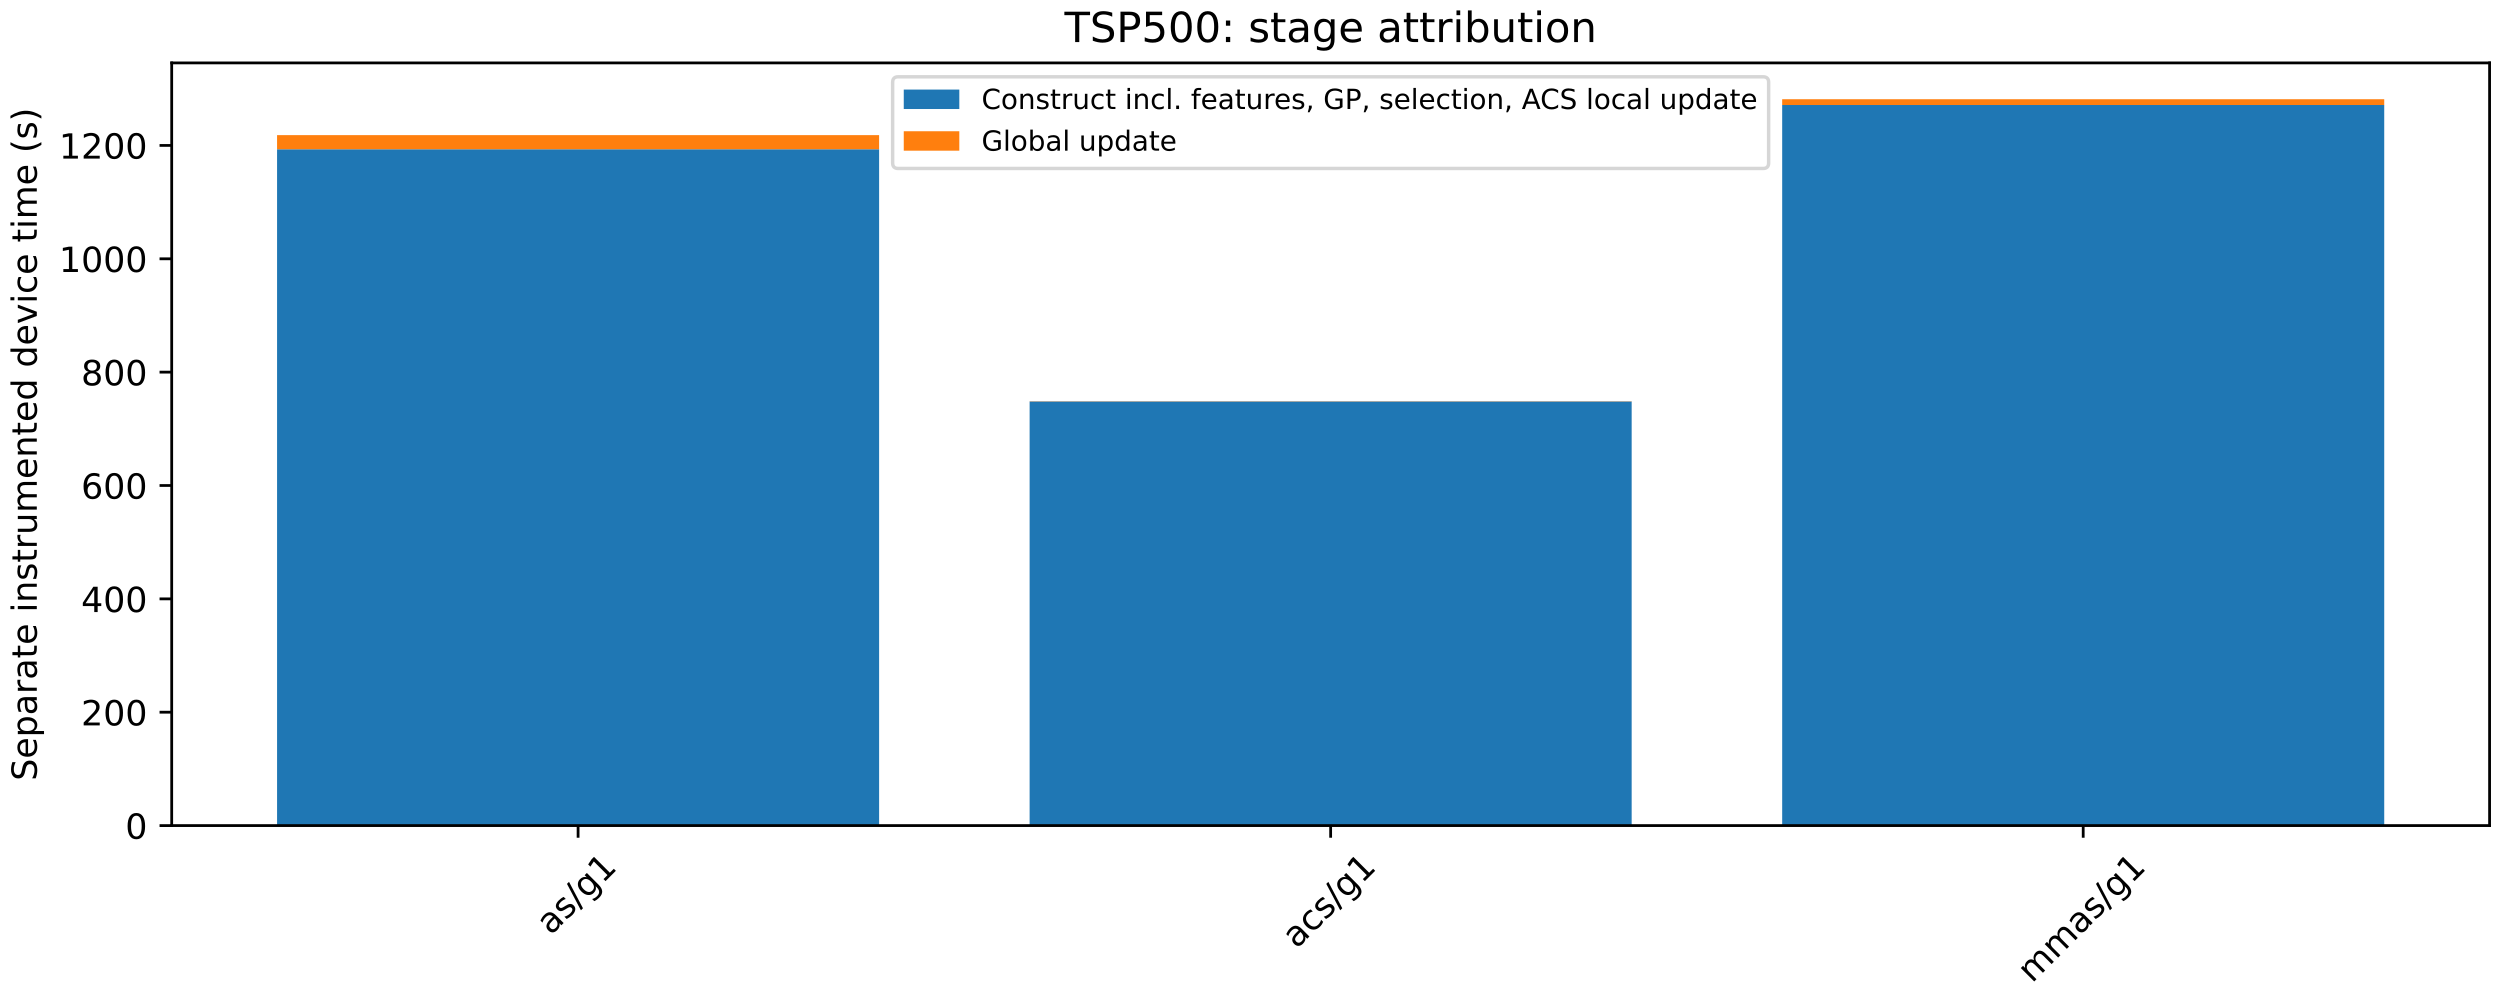
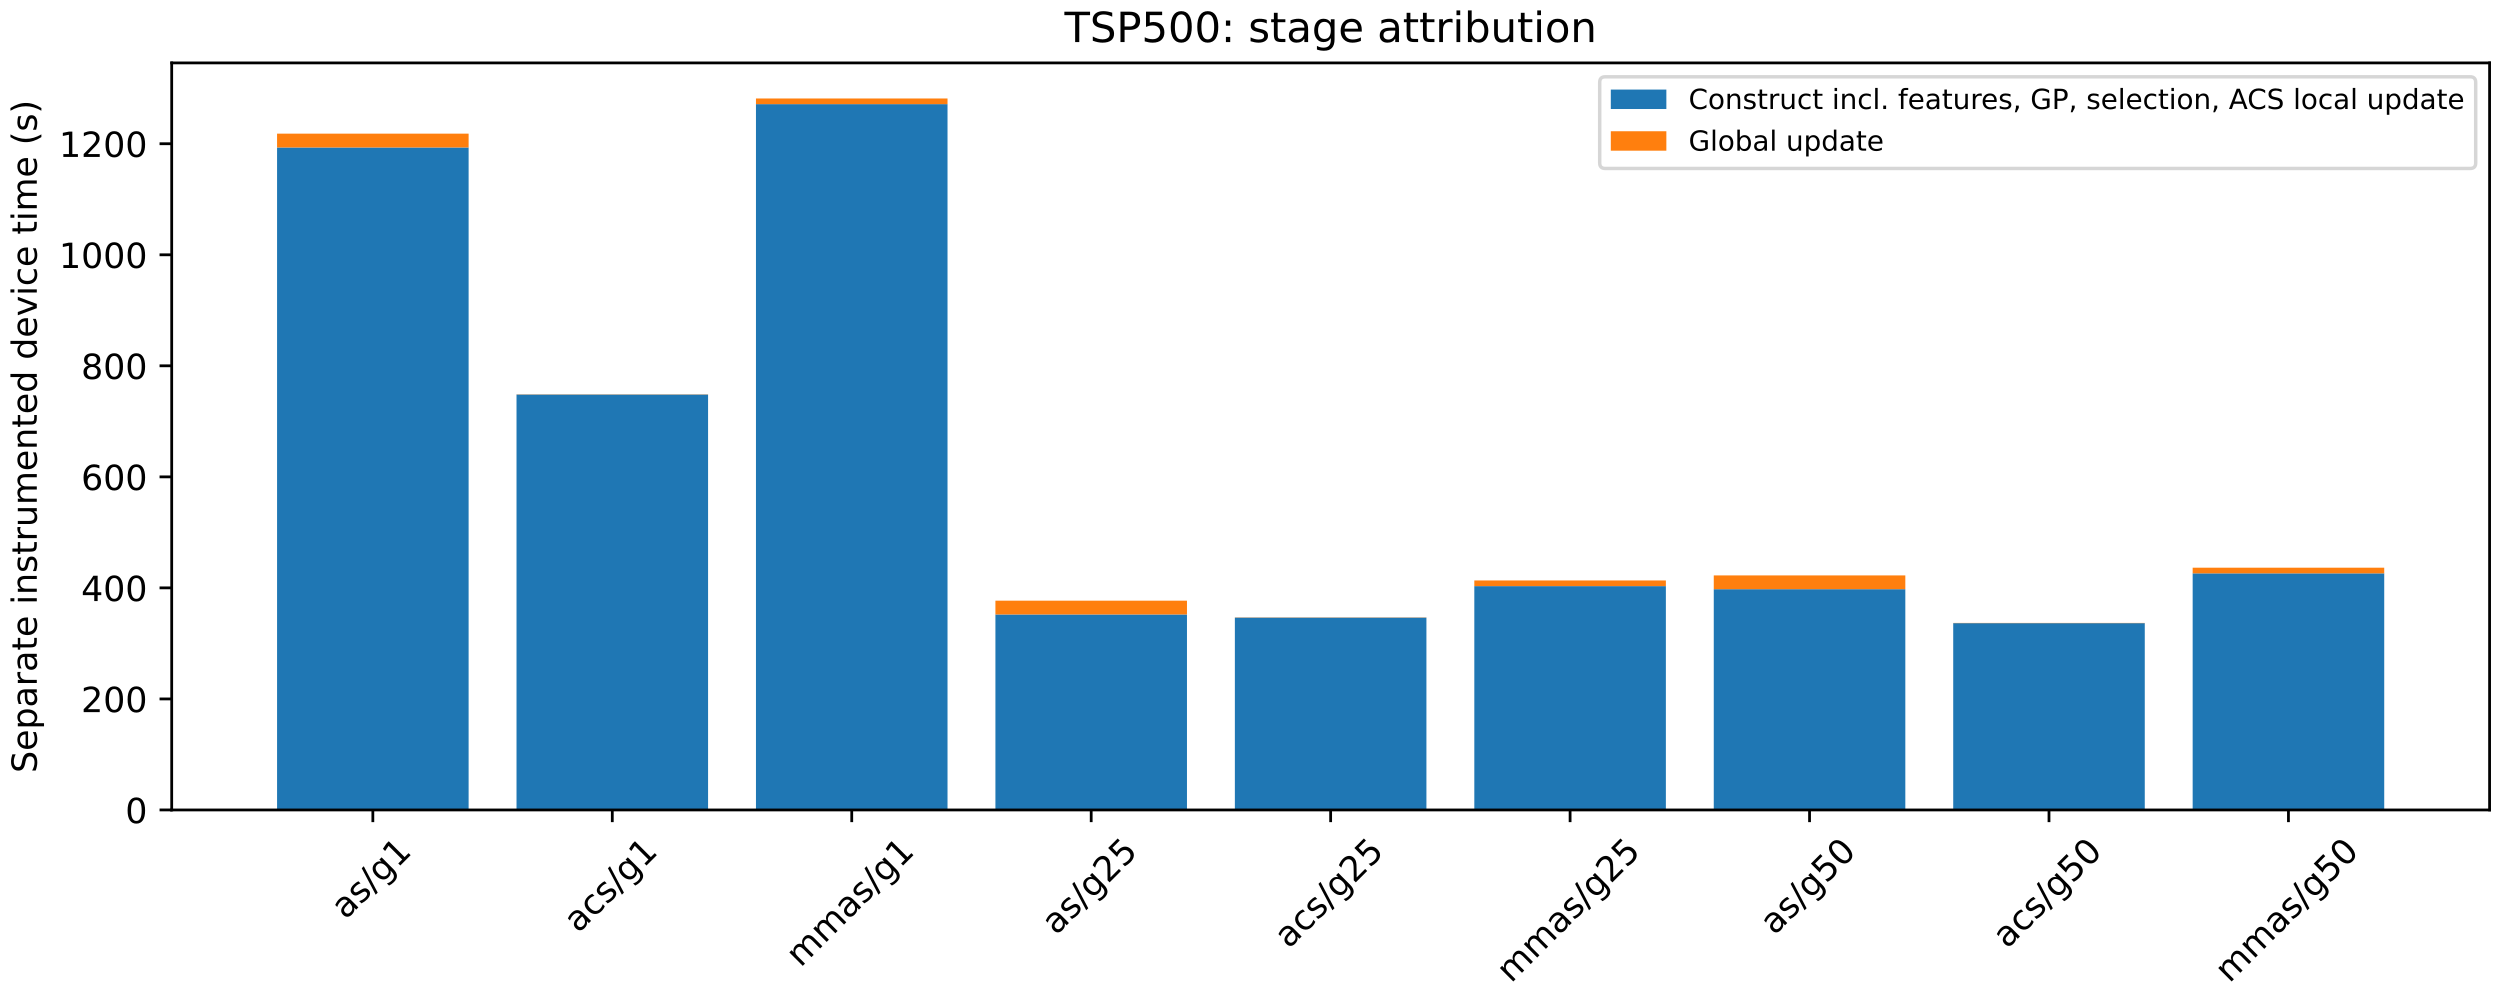
<svg xmlns="http://www.w3.org/2000/svg" xmlns:xlink="http://www.w3.org/1999/xlink" width="720pt" height="288pt" viewBox="0 0 720 288" version="1.1">
  <defs>
    <style type="text/css">*{stroke-linejoin: round; stroke-linecap: butt}</style>
  </defs>
  <g id="figure_1">
    <g id="patch_1">
      <path d="M 0 288 L 720 288 L 720 0 L 0 0 z " style="fill: #ffffff" />
    </g>
    <g id="axes_1">
      <g id="patch_2">
-         <path d="M 49.451 237.766 L 717 237.766 L 717 18.118 L 49.451 18.118 z " style="fill: #ffffff" />
+         <path d="M 49.451 233.268 L 717 233.268 L 717 18.118 L 49.451 18.118 z " style="fill: #ffffff" />
      </g>
      <g id="patch_3">
-         <path d="M 79.794 237.766 L 253.183 237.766 L 253.183 42.98 L 79.794 42.98 z " clip-path="url(#p0d34e28b88)" style="fill: #1f77b4" />
+         <path d="M 79.794 233.268 L 134.963 233.268 L 134.963 42.47 L 79.794 42.47 z " clip-path="url(#p567c8124e2)" style="fill: #1f77b4" />
      </g>
      <g id="patch_4">
-         <path d="M 296.531 237.766 L 469.92 237.766 L 469.92 115.627 L 296.531 115.627 z " clip-path="url(#p0d34e28b88)" style="fill: #1f77b4" />
+         <path d="M 148.756 233.268 L 203.925 233.268 L 203.925 113.63 L 148.756 113.63 z " clip-path="url(#p567c8124e2)" style="fill: #1f77b4" />
      </g>
      <g id="patch_5">
-         <path d="M 513.267 237.766 L 686.657 237.766 L 686.657 30.244 L 513.267 30.244 z " clip-path="url(#p0d34e28b88)" style="fill: #1f77b4" />
+         <path d="M 217.717 233.268 L 272.887 233.268 L 272.887 29.995 L 217.717 29.995 z " clip-path="url(#p567c8124e2)" style="fill: #1f77b4" />
      </g>
      <g id="patch_6">
-         <path d="M 79.794 42.98 L 253.183 42.98 L 253.183 38.917 L 79.794 38.917 z " clip-path="url(#p0d34e28b88)" style="fill: #ff7f0e" />
+         <path d="M 286.679 233.268 L 341.848 233.268 L 341.848 176.964 L 286.679 176.964 z " clip-path="url(#p567c8124e2)" style="fill: #1f77b4" />
      </g>
      <g id="patch_7">
-         <path d="M 296.531 115.627 L 469.92 115.627 L 469.92 115.56 L 296.531 115.56 z " clip-path="url(#p0d34e28b88)" style="fill: #ff7f0e" />
+         <path d="M 355.641 233.268 L 410.81 233.268 L 410.81 177.869 L 355.641 177.869 z " clip-path="url(#p567c8124e2)" style="fill: #1f77b4" />
      </g>
      <g id="patch_8">
-         <path d="M 513.267 30.244 L 686.657 30.244 L 686.657 28.578 L 513.267 28.578 z " clip-path="url(#p0d34e28b88)" style="fill: #ff7f0e" />
+         <path d="M 424.602 233.268 L 479.772 233.268 L 479.772 168.803 L 424.602 168.803 z " clip-path="url(#p567c8124e2)" style="fill: #1f77b4" />
+       </g>
+       <g id="patch_9">
+         <path d="M 493.564 233.268 L 548.733 233.268 L 548.733 169.685 L 493.564 169.685 z " clip-path="url(#p567c8124e2)" style="fill: #1f77b4" />
+       </g>
+       <g id="patch_10">
+         <path d="M 562.526 233.268 L 617.695 233.268 L 617.695 179.469 L 562.526 179.469 z " clip-path="url(#p567c8124e2)" style="fill: #1f77b4" />
+       </g>
+       <g id="patch_11">
+         <path d="M 631.487 233.268 L 686.657 233.268 L 686.657 165.128 L 631.487 165.128 z " clip-path="url(#p567c8124e2)" style="fill: #1f77b4" />
+       </g>
+       <g id="patch_12">
+         <path d="M 79.794 42.47 L 134.963 42.47 L 134.963 38.491 L 79.794 38.491 z " clip-path="url(#p567c8124e2)" style="fill: #ff7f0e" />
+       </g>
+       <g id="patch_13">
+         <path d="M 148.756 113.63 L 203.925 113.63 L 203.925 113.564 L 148.756 113.564 z " clip-path="url(#p567c8124e2)" style="fill: #ff7f0e" />
+       </g>
+       <g id="patch_14">
+         <path d="M 217.717 29.995 L 272.887 29.995 L 272.887 28.364 L 217.717 28.364 z " clip-path="url(#p567c8124e2)" style="fill: #ff7f0e" />
+       </g>
+       <g id="patch_15">
+         <path d="M 286.679 176.964 L 341.848 176.964 L 341.848 172.995 L 286.679 172.995 z " clip-path="url(#p567c8124e2)" style="fill: #ff7f0e" />
+       </g>
+       <g id="patch_16">
+         <path d="M 355.641 177.869 L 410.81 177.869 L 410.81 177.803 L 355.641 177.803 z " clip-path="url(#p567c8124e2)" style="fill: #ff7f0e" />
+       </g>
+       <g id="patch_17">
+         <path d="M 424.602 168.803 L 479.772 168.803 L 479.772 167.171 L 424.602 167.171 z " clip-path="url(#p567c8124e2)" style="fill: #ff7f0e" />
+       </g>
+       <g id="patch_18">
+         <path d="M 493.564 169.685 L 548.733 169.685 L 548.733 165.719 L 493.564 165.719 z " clip-path="url(#p567c8124e2)" style="fill: #ff7f0e" />
+       </g>
+       <g id="patch_19">
+         <path d="M 562.526 179.469 L 617.695 179.469 L 617.695 179.402 L 562.526 179.402 z " clip-path="url(#p567c8124e2)" style="fill: #ff7f0e" />
+       </g>
+       <g id="patch_20">
+         <path d="M 631.487 165.128 L 686.657 165.128 L 686.657 163.496 L 631.487 163.496 z " clip-path="url(#p567c8124e2)" style="fill: #ff7f0e" />
      </g>
      <g id="matplotlib.axis_1">
        <g id="xtick_1">
          <g id="line2d_1">
            <defs>
-               <path id="m30089a014c" d="M 0 0 L 0 3.5 " style="stroke: #000000; stroke-width: 0.8" />
+               <path id="m9bab1a73dc" d="M 0 0 L 0 3.5 " style="stroke: #000000; stroke-width: 0.8" />
            </defs>
            <g>
-               <use xlink:href="#m30089a014c" x="166.489" y="237.766" style="stroke: #000000; stroke-width: 0.8" />
+               <use xlink:href="#m9bab1a73dc" x="107.379" y="233.268" style="stroke: #000000; stroke-width: 0.8" />
            </g>
          </g>
          <g id="text_1">
-             <g transform="translate(158.6322 269.5257) rotate(-45) scale(0.1 -0.1)">
+             <g transform="translate(99.52218 265.0268) rotate(-45) scale(0.1 -0.1)">
              <defs>
                <path id="DejaVuSans-44" d="M 2194 1759 Q 1497 1759 1228 1600 Q 959 1441 959 1056 Q 959 750 1161 570 Q 1363 391 1709 391 Q 2188 391 2477 730 Q 2766 1069 2766 1631 L 2766 1759 L 2194 1759 z M 3341 1997 L 3341 0 L 2766 0 L 2766 531 Q 2569 213 2275 61 Q 1981 -91 1556 -91 Q 1019 -91 701 211 Q 384 513 384 1019 Q 384 1609 779 1909 Q 1175 2209 1959 2209 L 2766 2209 L 2766 2266 Q 2766 2663 2505 2880 Q 2244 3097 1772 3097 Q 1472 3097 1187 3025 Q 903 2953 641 2809 L 641 3341 Q 956 3463 1253 3523 Q 1550 3584 1831 3584 Q 2591 3584 2966 3190 Q 3341 2797 3341 1997 z " transform="scale(0.015625)" />
                <path id="DejaVuSans-56" d="M 2834 3397 L 2834 2853 Q 2591 2978 2328 3040 Q 2066 3103 1784 3103 Q 1356 3103 1142 2972 Q 928 2841 928 2578 Q 928 2378 1081 2264 Q 1234 2150 1697 2047 L 1894 2003 Q 2506 1872 2764 1633 Q 3022 1394 3022 966 Q 3022 478 2636 193 Q 2250 -91 1575 -91 Q 1294 -91 989 -36 Q 684 19 347 128 L 347 722 Q 666 556 975 473 Q 1284 391 1588 391 Q 1994 391 2212 530 Q 2431 669 2431 922 Q 2431 1156 2273 1281 Q 2116 1406 1581 1522 L 1381 1569 Q 847 1681 609 1914 Q 372 2147 372 2553 Q 372 3047 722 3315 Q 1072 3584 1716 3584 Q 2034 3584 2315 3537 Q 2597 3491 2834 3397 z " transform="scale(0.015625)" />
                <path id="DejaVuSans-12" d="M 1625 4666 L 2156 4666 L 531 -594 L 0 -594 L 1625 4666 z " transform="scale(0.015625)" />
                <path id="DejaVuSans-4a" d="M 2906 1791 Q 2906 2416 2648 2759 Q 2391 3103 1925 3103 Q 1463 3103 1205 2759 Q 947 2416 947 1791 Q 947 1169 1205 825 Q 1463 481 1925 481 Q 2391 481 2648 825 Q 2906 1169 2906 1791 z M 3481 434 Q 3481 -459 3084 -895 Q 2688 -1331 1869 -1331 Q 1566 -1331 1297 -1286 Q 1028 -1241 775 -1147 L 775 -588 Q 1028 -725 1275 -790 Q 1522 -856 1778 -856 Q 2344 -856 2625 -561 Q 2906 -266 2906 331 L 2906 616 Q 2728 306 2450 153 Q 2172 0 1784 0 Q 1141 0 747 490 Q 353 981 353 1791 Q 353 2603 747 3093 Q 1141 3584 1784 3584 Q 2172 3584 2450 3431 Q 2728 3278 2906 2969 L 2906 3500 L 3481 3500 L 3481 434 z " transform="scale(0.015625)" />
                <path id="DejaVuSans-14" d="M 794 531 L 1825 531 L 1825 4091 L 703 3866 L 703 4441 L 1819 4666 L 2450 4666 L 2450 531 L 3481 531 L 3481 0 L 794 0 L 794 531 z " transform="scale(0.015625)" />
              </defs>
              <use xlink:href="#DejaVuSans-44" />
              <use xlink:href="#DejaVuSans-56" transform="translate(61.28125 0)" />
              <use xlink:href="#DejaVuSans-12" transform="translate(113.375 0)" />
              <use xlink:href="#DejaVuSans-4a" transform="translate(147.0625 0)" />
              <use xlink:href="#DejaVuSans-14" transform="translate(210.5469 0)" />
            </g>
          </g>
        </g>
        <g id="xtick_2">
          <g id="line2d_2">
            <g>
-               <use xlink:href="#m30089a014c" x="383.225" y="237.766" style="stroke: #000000; stroke-width: 0.8" />
+               <use xlink:href="#m9bab1a73dc" x="176.34" y="233.268" style="stroke: #000000; stroke-width: 0.8" />
            </g>
          </g>
          <g id="text_2">
-             <g transform="translate(373.4248 273.4137) rotate(-45) scale(0.1 -0.1)">
+             <g transform="translate(166.5398 268.9147) rotate(-45) scale(0.1 -0.1)">
              <defs>
                <path id="DejaVuSans-46" d="M 3122 3366 L 3122 2828 Q 2878 2963 2633 3030 Q 2388 3097 2138 3097 Q 1578 3097 1268 2742 Q 959 2388 959 1747 Q 959 1106 1268 751 Q 1578 397 2138 397 Q 2388 397 2633 464 Q 2878 531 3122 666 L 3122 134 Q 2881 22 2623 -34 Q 2366 -91 2075 -91 Q 1284 -91 818 406 Q 353 903 353 1747 Q 353 2603 823 3093 Q 1294 3584 2113 3584 Q 2378 3584 2631 3529 Q 2884 3475 3122 3366 z " transform="scale(0.015625)" />
              </defs>
              <use xlink:href="#DejaVuSans-44" />
              <use xlink:href="#DejaVuSans-46" transform="translate(61.28125 0)" />
              <use xlink:href="#DejaVuSans-56" transform="translate(116.2656 0)" />
              <use xlink:href="#DejaVuSans-12" transform="translate(168.3594 0)" />
              <use xlink:href="#DejaVuSans-4a" transform="translate(202.0469 0)" />
              <use xlink:href="#DejaVuSans-14" transform="translate(265.5312 0)" />
            </g>
          </g>
        </g>
        <g id="xtick_3">
          <g id="line2d_3">
            <g>
-               <use xlink:href="#m30089a014c" x="599.962" y="237.766" style="stroke: #000000; stroke-width: 0.8" />
+               <use xlink:href="#m9bab1a73dc" x="245.302" y="233.268" style="stroke: #000000; stroke-width: 0.8" />
            </g>
          </g>
          <g id="text_3">
-             <g transform="translate(585.2177 283.301) rotate(-45) scale(0.1 -0.1)">
+             <g transform="translate(230.5578 278.8021) rotate(-45) scale(0.1 -0.1)">
              <defs>
                <path id="DejaVuSans-50" d="M 3328 2828 Q 3544 3216 3844 3400 Q 4144 3584 4550 3584 Q 5097 3584 5394 3201 Q 5691 2819 5691 2113 L 5691 0 L 5113 0 L 5113 2094 Q 5113 2597 4934 2840 Q 4756 3084 4391 3084 Q 3944 3084 3684 2787 Q 3425 2491 3425 1978 L 3425 0 L 2847 0 L 2847 2094 Q 2847 2600 2669 2842 Q 2491 3084 2119 3084 Q 1678 3084 1418 2786 Q 1159 2488 1159 1978 L 1159 0 L 581 0 L 581 3500 L 1159 3500 L 1159 2956 Q 1356 3278 1631 3431 Q 1906 3584 2284 3584 Q 2666 3584 2933 3390 Q 3200 3197 3328 2828 z " transform="scale(0.015625)" />
              </defs>
              <use xlink:href="#DejaVuSans-50" />
              <use xlink:href="#DejaVuSans-50" transform="translate(97.40625 0)" />
              <use xlink:href="#DejaVuSans-44" transform="translate(194.8125 0)" />
              <use xlink:href="#DejaVuSans-56" transform="translate(256.0938 0)" />
              <use xlink:href="#DejaVuSans-12" transform="translate(308.1875 0)" />
              <use xlink:href="#DejaVuSans-4a" transform="translate(341.875 0)" />
              <use xlink:href="#DejaVuSans-14" transform="translate(405.3594 0)" />
            </g>
          </g>
        </g>
+         <g id="xtick_4">
+           <g id="line2d_4">
+             <g>
+               <use xlink:href="#m9bab1a73dc" x="314.264" y="233.268" style="stroke: #000000; stroke-width: 0.8" />
+             </g>
+           </g>
+           <g id="text_4">
+             <g transform="translate(304.1576 269.5257) rotate(-45) scale(0.1 -0.1)">
+               <defs>
+                 <path id="DejaVuSans-15" d="M 1228 531 L 3431 531 L 3431 0 L 469 0 L 469 531 Q 828 903 1448 1529 Q 2069 2156 2228 2338 Q 2531 2678 2651 2914 Q 2772 3150 2772 3378 Q 2772 3750 2511 3984 Q 2250 4219 1831 4219 Q 1534 4219 1204 4116 Q 875 4013 500 3803 L 500 4441 Q 881 4594 1212 4672 Q 1544 4750 1819 4750 Q 2544 4750 2975 4387 Q 3406 4025 3406 3419 Q 3406 3131 3298 2873 Q 3191 2616 2906 2266 Q 2828 2175 2409 1742 Q 1991 1309 1228 531 z " transform="scale(0.015625)" />
+                 <path id="DejaVuSans-18" d="M 691 4666 L 3169 4666 L 3169 4134 L 1269 4134 L 1269 2991 Q 1406 3038 1543 3061 Q 1681 3084 1819 3084 Q 2600 3084 3056 2656 Q 3513 2228 3513 1497 Q 3513 744 3044 326 Q 2575 -91 1722 -91 Q 1428 -91 1123 -41 Q 819 9 494 109 L 494 744 Q 775 591 1075 516 Q 1375 441 1709 441 Q 2250 441 2565 725 Q 2881 1009 2881 1497 Q 2881 1984 2565 2268 Q 2250 2553 1709 2553 Q 1456 2553 1204 2497 Q 953 2441 691 2322 L 691 4666 z " transform="scale(0.015625)" />
+               </defs>
+               <use xlink:href="#DejaVuSans-44" />
+               <use xlink:href="#DejaVuSans-56" transform="translate(61.28125 0)" />
+               <use xlink:href="#DejaVuSans-12" transform="translate(113.375 0)" />
+               <use xlink:href="#DejaVuSans-4a" transform="translate(147.0625 0)" />
+               <use xlink:href="#DejaVuSans-15" transform="translate(210.5469 0)" />
+               <use xlink:href="#DejaVuSans-18" transform="translate(274.1719 0)" />
+             </g>
+           </g>
+         </g>
+         <g id="xtick_5">
+           <g id="line2d_5">
+             <g>
+               <use xlink:href="#m9bab1a73dc" x="383.225" y="233.268" style="stroke: #000000; stroke-width: 0.8" />
+             </g>
+           </g>
+           <g id="text_5">
+             <g transform="translate(371.1753 273.4137) rotate(-45) scale(0.1 -0.1)">
+               <use xlink:href="#DejaVuSans-44" />
+               <use xlink:href="#DejaVuSans-46" transform="translate(61.28125 0)" />
+               <use xlink:href="#DejaVuSans-56" transform="translate(116.2656 0)" />
+               <use xlink:href="#DejaVuSans-12" transform="translate(168.3594 0)" />
+               <use xlink:href="#DejaVuSans-4a" transform="translate(202.0469 0)" />
+               <use xlink:href="#DejaVuSans-15" transform="translate(265.5312 0)" />
+               <use xlink:href="#DejaVuSans-18" transform="translate(329.1562 0)" />
+             </g>
+           </g>
+         </g>
+         <g id="xtick_6">
+           <g id="line2d_6">
+             <g>
+               <use xlink:href="#m9bab1a73dc" x="452.187" y="233.268" style="stroke: #000000; stroke-width: 0.8" />
+             </g>
+           </g>
+           <g id="text_6">
+             <g transform="translate(435.1933 283.301) rotate(-45) scale(0.1 -0.1)">
+               <use xlink:href="#DejaVuSans-50" />
+               <use xlink:href="#DejaVuSans-50" transform="translate(97.40625 0)" />
+               <use xlink:href="#DejaVuSans-44" transform="translate(194.8125 0)" />
+               <use xlink:href="#DejaVuSans-56" transform="translate(256.0938 0)" />
+               <use xlink:href="#DejaVuSans-12" transform="translate(308.1875 0)" />
+               <use xlink:href="#DejaVuSans-4a" transform="translate(341.875 0)" />
+               <use xlink:href="#DejaVuSans-15" transform="translate(405.3594 0)" />
+               <use xlink:href="#DejaVuSans-18" transform="translate(468.9844 0)" />
+             </g>
+           </g>
+         </g>
+         <g id="xtick_7">
+           <g id="line2d_7">
+             <g>
+               <use xlink:href="#m9bab1a73dc" x="521.149" y="233.268" style="stroke: #000000; stroke-width: 0.8" />
+             </g>
+           </g>
+           <g id="text_7">
+             <g transform="translate(511.0426 269.5257) rotate(-45) scale(0.1 -0.1)">
+               <defs>
+                 <path id="DejaVuSans-13" d="M 2034 4250 Q 1547 4250 1301 3770 Q 1056 3291 1056 2328 Q 1056 1369 1301 889 Q 1547 409 2034 409 Q 2525 409 2770 889 Q 3016 1369 3016 2328 Q 3016 3291 2770 3770 Q 2525 4250 2034 4250 z M 2034 4750 Q 2819 4750 3233 4129 Q 3647 3509 3647 2328 Q 3647 1150 3233 529 Q 2819 -91 2034 -91 Q 1250 -91 836 529 Q 422 1150 422 2328 Q 422 3509 836 4129 Q 1250 4750 2034 4750 z " transform="scale(0.015625)" />
+               </defs>
+               <use xlink:href="#DejaVuSans-44" />
+               <use xlink:href="#DejaVuSans-56" transform="translate(61.28125 0)" />
+               <use xlink:href="#DejaVuSans-12" transform="translate(113.375 0)" />
+               <use xlink:href="#DejaVuSans-4a" transform="translate(147.0625 0)" />
+               <use xlink:href="#DejaVuSans-18" transform="translate(210.5469 0)" />
+               <use xlink:href="#DejaVuSans-13" transform="translate(274.1719 0)" />
+             </g>
+           </g>
+         </g>
+         <g id="xtick_8">
+           <g id="line2d_8">
+             <g>
+               <use xlink:href="#m9bab1a73dc" x="590.11" y="233.268" style="stroke: #000000; stroke-width: 0.8" />
+             </g>
+           </g>
+           <g id="text_8">
+             <g transform="translate(578.0602 273.4137) rotate(-45) scale(0.1 -0.1)">
+               <use xlink:href="#DejaVuSans-44" />
+               <use xlink:href="#DejaVuSans-46" transform="translate(61.28125 0)" />
+               <use xlink:href="#DejaVuSans-56" transform="translate(116.2656 0)" />
+               <use xlink:href="#DejaVuSans-12" transform="translate(168.3594 0)" />
+               <use xlink:href="#DejaVuSans-4a" transform="translate(202.0469 0)" />
+               <use xlink:href="#DejaVuSans-18" transform="translate(265.5312 0)" />
+               <use xlink:href="#DejaVuSans-13" transform="translate(329.1562 0)" />
+             </g>
+           </g>
+         </g>
+         <g id="xtick_9">
+           <g id="line2d_9">
+             <g>
+               <use xlink:href="#m9bab1a73dc" x="659.072" y="233.268" style="stroke: #000000; stroke-width: 0.8" />
+             </g>
+           </g>
+           <g id="text_9">
+             <g transform="translate(642.0782 283.301) rotate(-45) scale(0.1 -0.1)">
+               <use xlink:href="#DejaVuSans-50" />
+               <use xlink:href="#DejaVuSans-50" transform="translate(97.40625 0)" />
+               <use xlink:href="#DejaVuSans-44" transform="translate(194.8125 0)" />
+               <use xlink:href="#DejaVuSans-56" transform="translate(256.0938 0)" />
+               <use xlink:href="#DejaVuSans-12" transform="translate(308.1875 0)" />
+               <use xlink:href="#DejaVuSans-4a" transform="translate(341.875 0)" />
+               <use xlink:href="#DejaVuSans-18" transform="translate(405.3594 0)" />
+               <use xlink:href="#DejaVuSans-13" transform="translate(468.9844 0)" />
+             </g>
+           </g>
+         </g>
      </g>
      <g id="matplotlib.axis_2">
        <g id="ytick_1">
-           <g id="line2d_4">
+           <g id="line2d_10">
            <defs>
-               <path id="m025e51defd" d="M 0 0 L -3.5 0 " style="stroke: #000000; stroke-width: 0.8" />
+               <path id="me3564f2694" d="M 0 0 L -3.5 0 " style="stroke: #000000; stroke-width: 0.8" />
            </defs>
            <g>
-               <use xlink:href="#m025e51defd" x="49.451" y="237.766" style="stroke: #000000; stroke-width: 0.8" />
-             </g>
-           </g>
-           <g id="text_4">
-             <g transform="translate(36.08852 241.5653) scale(0.1 -0.1)">
-               <defs>
-                 <path id="DejaVuSans-13" d="M 2034 4250 Q 1547 4250 1301 3770 Q 1056 3291 1056 2328 Q 1056 1369 1301 889 Q 1547 409 2034 409 Q 2525 409 2770 889 Q 3016 1369 3016 2328 Q 3016 3291 2770 3770 Q 2525 4250 2034 4250 z M 2034 4750 Q 2819 4750 3233 4129 Q 3647 3509 3647 2328 Q 3647 1150 3233 529 Q 2819 -91 2034 -91 Q 1250 -91 836 529 Q 422 1150 422 2328 Q 422 3509 836 4129 Q 1250 4750 2034 4750 z " transform="scale(0.015625)" />
-               </defs>
+               <use xlink:href="#me3564f2694" x="49.451" y="233.268" style="stroke: #000000; stroke-width: 0.8" />
+             </g>
+           </g>
+           <g id="text_10">
+             <g transform="translate(36.08852 237.0663) scale(0.1 -0.1)">
              <use xlink:href="#DejaVuSans-13" />
            </g>
          </g>
        </g>
        <g id="ytick_2">
-           <g id="line2d_5">
-             <g>
-               <use xlink:href="#m025e51defd" x="49.451" y="205.119" style="stroke: #000000; stroke-width: 0.8" />
-             </g>
-           </g>
-           <g id="text_5">
-             <g transform="translate(23.36352 208.9183) scale(0.1 -0.1)">
-               <defs>
-                 <path id="DejaVuSans-15" d="M 1228 531 L 3431 531 L 3431 0 L 469 0 L 469 531 Q 828 903 1448 1529 Q 2069 2156 2228 2338 Q 2531 2678 2651 2914 Q 2772 3150 2772 3378 Q 2772 3750 2511 3984 Q 2250 4219 1831 4219 Q 1534 4219 1204 4116 Q 875 4013 500 3803 L 500 4441 Q 881 4594 1212 4672 Q 1544 4750 1819 4750 Q 2544 4750 2975 4387 Q 3406 4025 3406 3419 Q 3406 3131 3298 2873 Q 3191 2616 2906 2266 Q 2828 2175 2409 1742 Q 1991 1309 1228 531 z " transform="scale(0.015625)" />
-               </defs>
+           <g id="line2d_11">
+             <g>
+               <use xlink:href="#me3564f2694" x="49.451" y="201.289" style="stroke: #000000; stroke-width: 0.8" />
+             </g>
+           </g>
+           <g id="text_11">
+             <g transform="translate(23.36352 205.088) scale(0.1 -0.1)">
              <use xlink:href="#DejaVuSans-15" />
              <use xlink:href="#DejaVuSans-13" transform="translate(63.625 0)" />
              <use xlink:href="#DejaVuSans-13" transform="translate(127.25 0)" />
            </g>
          </g>
        </g>
        <g id="ytick_3">
-           <g id="line2d_6">
-             <g>
-               <use xlink:href="#m025e51defd" x="49.451" y="172.472" style="stroke: #000000; stroke-width: 0.8" />
-             </g>
-           </g>
-           <g id="text_6">
-             <g transform="translate(23.36352 176.2712) scale(0.1 -0.1)">
+           <g id="line2d_12">
+             <g>
+               <use xlink:href="#me3564f2694" x="49.451" y="169.311" style="stroke: #000000; stroke-width: 0.8" />
+             </g>
+           </g>
+           <g id="text_12">
+             <g transform="translate(23.36352 173.1097) scale(0.1 -0.1)">
              <defs>
                <path id="DejaVuSans-17" d="M 2419 4116 L 825 1625 L 2419 1625 L 2419 4116 z M 2253 4666 L 3047 4666 L 3047 1625 L 3713 1625 L 3713 1100 L 3047 1100 L 3047 0 L 2419 0 L 2419 1100 L 313 1100 L 313 1709 L 2253 4666 z " transform="scale(0.015625)" />
              </defs>
              <use xlink:href="#DejaVuSans-17" />
              <use xlink:href="#DejaVuSans-13" transform="translate(63.625 0)" />
              <use xlink:href="#DejaVuSans-13" transform="translate(127.25 0)" />
            </g>
          </g>
        </g>
        <g id="ytick_4">
-           <g id="line2d_7">
-             <g>
-               <use xlink:href="#m025e51defd" x="49.451" y="139.825" style="stroke: #000000; stroke-width: 0.8" />
-             </g>
-           </g>
-           <g id="text_7">
-             <g transform="translate(23.36352 143.6242) scale(0.1 -0.1)">
+           <g id="line2d_13">
+             <g>
+               <use xlink:href="#me3564f2694" x="49.451" y="137.333" style="stroke: #000000; stroke-width: 0.8" />
+             </g>
+           </g>
+           <g id="text_13">
+             <g transform="translate(23.36352 141.1313) scale(0.1 -0.1)">
              <defs>
                <path id="DejaVuSans-19" d="M 2113 2584 Q 1688 2584 1439 2293 Q 1191 2003 1191 1497 Q 1191 994 1439 701 Q 1688 409 2113 409 Q 2538 409 2786 701 Q 3034 994 3034 1497 Q 3034 2003 2786 2293 Q 2538 2584 2113 2584 z M 3366 4563 L 3366 3988 Q 3128 4100 2886 4159 Q 2644 4219 2406 4219 Q 1781 4219 1451 3797 Q 1122 3375 1075 2522 Q 1259 2794 1537 2939 Q 1816 3084 2150 3084 Q 2853 3084 3261 2657 Q 3669 2231 3669 1497 Q 3669 778 3244 343 Q 2819 -91 2113 -91 Q 1303 -91 875 529 Q 447 1150 447 2328 Q 447 3434 972 4092 Q 1497 4750 2381 4750 Q 2619 4750 2861 4703 Q 3103 4656 3366 4563 z " transform="scale(0.015625)" />
              </defs>
              <use xlink:href="#DejaVuSans-19" />
              <use xlink:href="#DejaVuSans-13" transform="translate(63.625 0)" />
              <use xlink:href="#DejaVuSans-13" transform="translate(127.25 0)" />
            </g>
          </g>
        </g>
        <g id="ytick_5">
-           <g id="line2d_8">
-             <g>
-               <use xlink:href="#m025e51defd" x="49.451" y="107.178" style="stroke: #000000; stroke-width: 0.8" />
-             </g>
-           </g>
-           <g id="text_8">
-             <g transform="translate(23.36352 110.9772) scale(0.1 -0.1)">
+           <g id="line2d_14">
+             <g>
+               <use xlink:href="#me3564f2694" x="49.451" y="105.354" style="stroke: #000000; stroke-width: 0.8" />
+             </g>
+           </g>
+           <g id="text_14">
+             <g transform="translate(23.36352 109.153) scale(0.1 -0.1)">
              <defs>
                <path id="DejaVuSans-1b" d="M 2034 2216 Q 1584 2216 1326 1975 Q 1069 1734 1069 1313 Q 1069 891 1326 650 Q 1584 409 2034 409 Q 2484 409 2743 651 Q 3003 894 3003 1313 Q 3003 1734 2745 1975 Q 2488 2216 2034 2216 z M 1403 2484 Q 997 2584 770 2862 Q 544 3141 544 3541 Q 544 4100 942 4425 Q 1341 4750 2034 4750 Q 2731 4750 3128 4425 Q 3525 4100 3525 3541 Q 3525 3141 3298 2862 Q 3072 2584 2669 2484 Q 3125 2378 3379 2068 Q 3634 1759 3634 1313 Q 3634 634 3220 271 Q 2806 -91 2034 -91 Q 1263 -91 848 271 Q 434 634 434 1313 Q 434 1759 690 2068 Q 947 2378 1403 2484 z M 1172 3481 Q 1172 3119 1398 2916 Q 1625 2713 2034 2713 Q 2441 2713 2670 2916 Q 2900 3119 2900 3481 Q 2900 3844 2670 4047 Q 2441 4250 2034 4250 Q 1625 4250 1398 4047 Q 1172 3844 1172 3481 z " transform="scale(0.015625)" />
              </defs>
              <use xlink:href="#DejaVuSans-1b" />
              <use xlink:href="#DejaVuSans-13" transform="translate(63.625 0)" />
              <use xlink:href="#DejaVuSans-13" transform="translate(127.25 0)" />
            </g>
          </g>
        </g>
        <g id="ytick_6">
-           <g id="line2d_9">
-             <g>
-               <use xlink:href="#m025e51defd" x="49.451" y="74.531" style="stroke: #000000; stroke-width: 0.8" />
-             </g>
-           </g>
-           <g id="text_9">
-             <g transform="translate(17.00102 78.33014) scale(0.1 -0.1)">
+           <g id="line2d_15">
+             <g>
+               <use xlink:href="#me3564f2694" x="49.451" y="73.376" style="stroke: #000000; stroke-width: 0.8" />
+             </g>
+           </g>
+           <g id="text_15">
+             <g transform="translate(17.00102 77.17465) scale(0.1 -0.1)">
              <use xlink:href="#DejaVuSans-14" />
              <use xlink:href="#DejaVuSans-13" transform="translate(63.625 0)" />
              <use xlink:href="#DejaVuSans-13" transform="translate(127.25 0)" />
              <use xlink:href="#DejaVuSans-13" transform="translate(190.875 0)" />
            </g>
          </g>
        </g>
        <g id="ytick_7">
-           <g id="line2d_10">
-             <g>
-               <use xlink:href="#m025e51defd" x="49.451" y="41.884" style="stroke: #000000; stroke-width: 0.8" />
-             </g>
-           </g>
-           <g id="text_10">
-             <g transform="translate(17.00102 45.6831) scale(0.1 -0.1)">
+           <g id="line2d_16">
+             <g>
+               <use xlink:href="#me3564f2694" x="49.451" y="41.397" style="stroke: #000000; stroke-width: 0.8" />
+             </g>
+           </g>
+           <g id="text_16">
+             <g transform="translate(17.00102 45.19631) scale(0.1 -0.1)">
              <use xlink:href="#DejaVuSans-14" />
              <use xlink:href="#DejaVuSans-15" transform="translate(63.625 0)" />
              <use xlink:href="#DejaVuSans-13" transform="translate(127.25 0)" />
              <use xlink:href="#DejaVuSans-13" transform="translate(190.875 0)" />
            </g>
          </g>
        </g>
-         <g id="text_11">
-           <g transform="translate(10.59868 224.8448) rotate(-90) scale(0.1 -0.1)">
+         <g id="text_17">
+           <g transform="translate(10.59868 222.5953) rotate(-90) scale(0.1 -0.1)">
            <defs>
              <path id="DejaVuSans-36" d="M 3425 4513 L 3425 3897 Q 3066 4069 2747 4153 Q 2428 4238 2131 4238 Q 1616 4238 1336 4038 Q 1056 3838 1056 3469 Q 1056 3159 1242 3001 Q 1428 2844 1947 2747 L 2328 2669 Q 3034 2534 3370 2195 Q 3706 1856 3706 1288 Q 3706 609 3251 259 Q 2797 -91 1919 -91 Q 1588 -91 1214 -16 Q 841 59 441 206 L 441 856 Q 825 641 1194 531 Q 1563 422 1919 422 Q 2459 422 2753 634 Q 3047 847 3047 1241 Q 3047 1584 2836 1778 Q 2625 1972 2144 2069 L 1759 2144 Q 1053 2284 737 2584 Q 422 2884 422 3419 Q 422 4038 858 4394 Q 1294 4750 2059 4750 Q 2388 4750 2728 4690 Q 3069 4631 3425 4513 z " transform="scale(0.015625)" />
              <path id="DejaVuSans-48" d="M 3597 1894 L 3597 1613 L 953 1613 Q 991 1019 1311 708 Q 1631 397 2203 397 Q 2534 397 2845 478 Q 3156 559 3463 722 L 3463 178 Q 3153 47 2828 -22 Q 2503 -91 2169 -91 Q 1331 -91 842 396 Q 353 884 353 1716 Q 353 2575 817 3079 Q 1281 3584 2069 3584 Q 2775 3584 3186 3129 Q 3597 2675 3597 1894 z M 3022 2063 Q 3016 2534 2758 2815 Q 2500 3097 2075 3097 Q 1594 3097 1305 2825 Q 1016 2553 972 2059 L 3022 2063 z " transform="scale(0.015625)" />
              <path id="DejaVuSans-53" d="M 1159 525 L 1159 -1331 L 581 -1331 L 581 3500 L 1159 3500 L 1159 2969 Q 1341 3281 1617 3432 Q 1894 3584 2278 3584 Q 2916 3584 3314 3078 Q 3713 2572 3713 1747 Q 3713 922 3314 415 Q 2916 -91 2278 -91 Q 1894 -91 1617 61 Q 1341 213 1159 525 z M 3116 1747 Q 3116 2381 2855 2742 Q 2594 3103 2138 3103 Q 1681 3103 1420 2742 Q 1159 2381 1159 1747 Q 1159 1113 1420 752 Q 1681 391 2138 391 Q 2594 391 2855 752 Q 3116 1113 3116 1747 z " transform="scale(0.015625)" />
              <path id="DejaVuSans-55" d="M 2631 2963 Q 2534 3019 2420 3045 Q 2306 3072 2169 3072 Q 1681 3072 1420 2755 Q 1159 2438 1159 1844 L 1159 0 L 581 0 L 581 3500 L 1159 3500 L 1159 2956 Q 1341 3275 1631 3429 Q 1922 3584 2338 3584 Q 2397 3584 2469 3576 Q 2541 3569 2628 3553 L 2631 2963 z " transform="scale(0.015625)" />
              <path id="DejaVuSans-57" d="M 1172 4494 L 1172 3500 L 2356 3500 L 2356 3053 L 1172 3053 L 1172 1153 Q 1172 725 1289 603 Q 1406 481 1766 481 L 2356 481 L 2356 0 L 1766 0 Q 1100 0 847 248 Q 594 497 594 1153 L 594 3053 L 172 3053 L 172 3500 L 594 3500 L 594 4494 L 1172 4494 z " transform="scale(0.015625)" />
              <path id="DejaVuSans-3" transform="scale(0.015625)" />
              <path id="DejaVuSans-4c" d="M 603 3500 L 1178 3500 L 1178 0 L 603 0 L 603 3500 z M 603 4863 L 1178 4863 L 1178 4134 L 603 4134 L 603 4863 z " transform="scale(0.015625)" />
              <path id="DejaVuSans-51" d="M 3513 2113 L 3513 0 L 2938 0 L 2938 2094 Q 2938 2591 2744 2837 Q 2550 3084 2163 3084 Q 1697 3084 1428 2787 Q 1159 2491 1159 1978 L 1159 0 L 581 0 L 581 3500 L 1159 3500 L 1159 2956 Q 1366 3272 1645 3428 Q 1925 3584 2291 3584 Q 2894 3584 3203 3211 Q 3513 2838 3513 2113 z " transform="scale(0.015625)" />
              <path id="DejaVuSans-58" d="M 544 1381 L 544 3500 L 1119 3500 L 1119 1403 Q 1119 906 1312 657 Q 1506 409 1894 409 Q 2359 409 2629 706 Q 2900 1003 2900 1516 L 2900 3500 L 3475 3500 L 3475 0 L 2900 0 L 2900 538 Q 2691 219 2414 64 Q 2138 -91 1772 -91 Q 1169 -91 856 284 Q 544 659 544 1381 z M 1991 3584 L 1991 3584 z " transform="scale(0.015625)" />
              <path id="DejaVuSans-47" d="M 2906 2969 L 2906 4863 L 3481 4863 L 3481 0 L 2906 0 L 2906 525 Q 2725 213 2448 61 Q 2172 -91 1784 -91 Q 1150 -91 751 415 Q 353 922 353 1747 Q 353 2572 751 3078 Q 1150 3584 1784 3584 Q 2172 3584 2448 3432 Q 2725 3281 2906 2969 z M 947 1747 Q 947 1113 1208 752 Q 1469 391 1925 391 Q 2381 391 2643 752 Q 2906 1113 2906 1747 Q 2906 2381 2643 2742 Q 2381 3103 1925 3103 Q 1469 3103 1208 2742 Q 947 2381 947 1747 z " transform="scale(0.015625)" />
              <path id="DejaVuSans-59" d="M 191 3500 L 800 3500 L 1894 563 L 2988 3500 L 3597 3500 L 2284 0 L 1503 0 L 191 3500 z " transform="scale(0.015625)" />
              <path id="DejaVuSans-b" d="M 1984 4856 Q 1566 4138 1362 3434 Q 1159 2731 1159 2009 Q 1159 1288 1364 580 Q 1569 -128 1984 -844 L 1484 -844 Q 1016 -109 783 600 Q 550 1309 550 2009 Q 550 2706 781 3412 Q 1013 4119 1484 4856 L 1984 4856 z " transform="scale(0.015625)" />
              <path id="DejaVuSans-c" d="M 513 4856 L 1013 4856 Q 1481 4119 1714 3412 Q 1947 2706 1947 2009 Q 1947 1309 1714 600 Q 1481 -109 1013 -844 L 513 -844 Q 928 -128 1133 580 Q 1338 1288 1338 2009 Q 1338 2731 1133 3434 Q 928 4138 513 4856 z " transform="scale(0.015625)" />
            </defs>
            <use xlink:href="#DejaVuSans-36" />
            <use xlink:href="#DejaVuSans-48" transform="translate(63.48438 0)" />
            <use xlink:href="#DejaVuSans-53" transform="translate(125.0156 0)" />
            <use xlink:href="#DejaVuSans-44" transform="translate(188.5 0)" />
            <use xlink:href="#DejaVuSans-55" transform="translate(249.7812 0)" />
            <use xlink:href="#DejaVuSans-44" transform="translate(290.8906 0)" />
            <use xlink:href="#DejaVuSans-57" transform="translate(352.1719 0)" />
            <use xlink:href="#DejaVuSans-48" transform="translate(391.375 0)" />
            <use xlink:href="#DejaVuSans-3" transform="translate(452.9062 0)" />
            <use xlink:href="#DejaVuSans-4c" transform="translate(484.6875 0)" />
            <use xlink:href="#DejaVuSans-51" transform="translate(512.4688 0)" />
            <use xlink:href="#DejaVuSans-56" transform="translate(575.8438 0)" />
            <use xlink:href="#DejaVuSans-57" transform="translate(627.9375 0)" />
            <use xlink:href="#DejaVuSans-55" transform="translate(667.1406 0)" />
            <use xlink:href="#DejaVuSans-58" transform="translate(708.25 0)" />
            <use xlink:href="#DejaVuSans-50" transform="translate(771.625 0)" />
            <use xlink:href="#DejaVuSans-48" transform="translate(869.0312 0)" />
            <use xlink:href="#DejaVuSans-51" transform="translate(930.5625 0)" />
            <use xlink:href="#DejaVuSans-57" transform="translate(993.9375 0)" />
            <use xlink:href="#DejaVuSans-48" transform="translate(1033.141 0)" />
            <use xlink:href="#DejaVuSans-47" transform="translate(1094.672 0)" />
            <use xlink:href="#DejaVuSans-3" transform="translate(1158.156 0)" />
            <use xlink:href="#DejaVuSans-47" transform="translate(1189.938 0)" />
            <use xlink:href="#DejaVuSans-48" transform="translate(1253.422 0)" />
            <use xlink:href="#DejaVuSans-59" transform="translate(1314.953 0)" />
            <use xlink:href="#DejaVuSans-4c" transform="translate(1374.141 0)" />
            <use xlink:href="#DejaVuSans-46" transform="translate(1401.922 0)" />
            <use xlink:href="#DejaVuSans-48" transform="translate(1456.906 0)" />
            <use xlink:href="#DejaVuSans-3" transform="translate(1518.438 0)" />
            <use xlink:href="#DejaVuSans-57" transform="translate(1550.219 0)" />
            <use xlink:href="#DejaVuSans-4c" transform="translate(1589.422 0)" />
            <use xlink:href="#DejaVuSans-50" transform="translate(1617.203 0)" />
            <use xlink:href="#DejaVuSans-48" transform="translate(1714.609 0)" />
            <use xlink:href="#DejaVuSans-3" transform="translate(1776.141 0)" />
            <use xlink:href="#DejaVuSans-b" transform="translate(1807.922 0)" />
            <use xlink:href="#DejaVuSans-56" transform="translate(1846.938 0)" />
            <use xlink:href="#DejaVuSans-c" transform="translate(1899.031 0)" />
          </g>
        </g>
      </g>
-       <g id="patch_9">
-         <path d="M 49.451 237.766 L 49.451 18.118 " style="fill: none; stroke: #000000; stroke-width: 0.8; stroke-linejoin: miter; stroke-linecap: square" />
-       </g>
-       <g id="patch_10">
-         <path d="M 717 237.766 L 717 18.118 " style="fill: none; stroke: #000000; stroke-width: 0.8; stroke-linejoin: miter; stroke-linecap: square" />
-       </g>
-       <g id="patch_11">
-         <path d="M 49.451 237.766 L 717 237.766 " style="fill: none; stroke: #000000; stroke-width: 0.8; stroke-linejoin: miter; stroke-linecap: square" />
-       </g>
-       <g id="patch_12">
+       <g id="patch_21">
+         <path d="M 49.451 233.268 L 49.451 18.118 " style="fill: none; stroke: #000000; stroke-width: 0.8; stroke-linejoin: miter; stroke-linecap: square" />
+       </g>
+       <g id="patch_22">
+         <path d="M 717 233.268 L 717 18.118 " style="fill: none; stroke: #000000; stroke-width: 0.8; stroke-linejoin: miter; stroke-linecap: square" />
+       </g>
+       <g id="patch_23">
+         <path d="M 49.451 233.268 L 717 233.268 " style="fill: none; stroke: #000000; stroke-width: 0.8; stroke-linejoin: miter; stroke-linecap: square" />
+       </g>
+       <g id="patch_24">
        <path d="M 49.451 18.118 L 717 18.118 " style="fill: none; stroke: #000000; stroke-width: 0.8; stroke-linejoin: miter; stroke-linecap: square" />
      </g>
-       <g id="text_12">
+       <g id="text_18">
        <g transform="translate(306.5716 12.11837) scale(0.12 -0.12)">
          <defs>
            <path id="DejaVuSans-37" d="M -19 4666 L 3928 4666 L 3928 4134 L 2272 4134 L 2272 0 L 1638 0 L 1638 4134 L -19 4134 L -19 4666 z " transform="scale(0.015625)" />
            <path id="DejaVuSans-33" d="M 1259 4147 L 1259 2394 L 2053 2394 Q 2494 2394 2734 2622 Q 2975 2850 2975 3272 Q 2975 3691 2734 3919 Q 2494 4147 2053 4147 L 1259 4147 z M 628 4666 L 2053 4666 Q 2838 4666 3239 4311 Q 3641 3956 3641 3272 Q 3641 2581 3239 2228 Q 2838 1875 2053 1875 L 1259 1875 L 1259 0 L 628 0 L 628 4666 z " transform="scale(0.015625)" />
-             <path id="DejaVuSans-18" d="M 691 4666 L 3169 4666 L 3169 4134 L 1269 4134 L 1269 2991 Q 1406 3038 1543 3061 Q 1681 3084 1819 3084 Q 2600 3084 3056 2656 Q 3513 2228 3513 1497 Q 3513 744 3044 326 Q 2575 -91 1722 -91 Q 1428 -91 1123 -41 Q 819 9 494 109 L 494 744 Q 775 591 1075 516 Q 1375 441 1709 441 Q 2250 441 2565 725 Q 2881 1009 2881 1497 Q 2881 1984 2565 2268 Q 2250 2553 1709 2553 Q 1456 2553 1204 2497 Q 953 2441 691 2322 L 691 4666 z " transform="scale(0.015625)" />
            <path id="DejaVuSans-1d" d="M 750 794 L 1409 794 L 1409 0 L 750 0 L 750 794 z M 750 3309 L 1409 3309 L 1409 2516 L 750 2516 L 750 3309 z " transform="scale(0.015625)" />
            <path id="DejaVuSans-45" d="M 3116 1747 Q 3116 2381 2855 2742 Q 2594 3103 2138 3103 Q 1681 3103 1420 2742 Q 1159 2381 1159 1747 Q 1159 1113 1420 752 Q 1681 391 2138 391 Q 2594 391 2855 752 Q 3116 1113 3116 1747 z M 1159 2969 Q 1341 3281 1617 3432 Q 1894 3584 2278 3584 Q 2916 3584 3314 3078 Q 3713 2572 3713 1747 Q 3713 922 3314 415 Q 2916 -91 2278 -91 Q 1894 -91 1617 61 Q 1341 213 1159 525 L 1159 0 L 581 0 L 581 4863 L 1159 4863 L 1159 2969 z " transform="scale(0.015625)" />
            <path id="DejaVuSans-52" d="M 1959 3097 Q 1497 3097 1228 2736 Q 959 2375 959 1747 Q 959 1119 1226 758 Q 1494 397 1959 397 Q 2419 397 2687 759 Q 2956 1122 2956 1747 Q 2956 2369 2687 2733 Q 2419 3097 1959 3097 z M 1959 3584 Q 2709 3584 3137 3096 Q 3566 2609 3566 1747 Q 3566 888 3137 398 Q 2709 -91 1959 -91 Q 1206 -91 779 398 Q 353 888 353 1747 Q 353 2609 779 3096 Q 1206 3584 1959 3584 z " transform="scale(0.015625)" />
          </defs>
          <use xlink:href="#DejaVuSans-37" />
          <use xlink:href="#DejaVuSans-36" transform="translate(61.07812 0)" />
          <use xlink:href="#DejaVuSans-33" transform="translate(124.5625 0)" />
          <use xlink:href="#DejaVuSans-18" transform="translate(184.8594 0)" />
          <use xlink:href="#DejaVuSans-13" transform="translate(248.4844 0)" />
          <use xlink:href="#DejaVuSans-13" transform="translate(312.1094 0)" />
          <use xlink:href="#DejaVuSans-1d" transform="translate(375.7344 0)" />
          <use xlink:href="#DejaVuSans-3" transform="translate(409.4219 0)" />
          <use xlink:href="#DejaVuSans-56" transform="translate(441.2031 0)" />
          <use xlink:href="#DejaVuSans-57" transform="translate(493.2969 0)" />
          <use xlink:href="#DejaVuSans-44" transform="translate(532.5 0)" />
          <use xlink:href="#DejaVuSans-4a" transform="translate(593.7812 0)" />
          <use xlink:href="#DejaVuSans-48" transform="translate(657.2656 0)" />
          <use xlink:href="#DejaVuSans-3" transform="translate(718.7969 0)" />
          <use xlink:href="#DejaVuSans-44" transform="translate(750.5781 0)" />
          <use xlink:href="#DejaVuSans-57" transform="translate(811.8594 0)" />
          <use xlink:href="#DejaVuSans-57" transform="translate(851.0625 0)" />
          <use xlink:href="#DejaVuSans-55" transform="translate(890.2656 0)" />
          <use xlink:href="#DejaVuSans-4c" transform="translate(931.375 0)" />
          <use xlink:href="#DejaVuSans-45" transform="translate(959.1562 0)" />
          <use xlink:href="#DejaVuSans-58" transform="translate(1022.641 0)" />
          <use xlink:href="#DejaVuSans-57" transform="translate(1086.016 0)" />
          <use xlink:href="#DejaVuSans-4c" transform="translate(1125.219 0)" />
          <use xlink:href="#DejaVuSans-52" transform="translate(1153 0)" />
          <use xlink:href="#DejaVuSans-51" transform="translate(1214.188 0)" />
        </g>
      </g>
      <g id="legend_1">
-         <g id="patch_13">
-           <path d="M 258.682 48.52 L 507.769 48.52 Q 509.369 48.52 509.369 46.92 L 509.369 23.718 Q 509.369 22.118 507.769 22.118 L 258.682 22.118 Q 257.082 22.118 257.082 23.718 L 257.082 46.92 Q 257.082 48.52 258.682 48.52 z " style="fill: #ffffff; opacity: 0.8; stroke: #cccccc; stroke-linejoin: miter" />
-         </g>
-         <g id="patch_14">
-           <path d="M 260.282 31.397 L 276.282 31.397 L 276.282 25.797 L 260.282 25.797 z " style="fill: #1f77b4" />
-         </g>
-         <g id="text_13">
-           <g transform="translate(282.6816 31.39711) scale(0.08 -0.08)">
+         <g id="patch_25">
+           <path d="M 462.312 48.52 L 711.4 48.52 Q 713 48.52 713 46.92 L 713 23.718 Q 713 22.118 711.4 22.118 L 462.312 22.118 Q 460.712 22.118 460.712 23.718 L 460.712 46.92 Q 460.712 48.52 462.312 48.52 z " style="fill: #ffffff; opacity: 0.8; stroke: #cccccc; stroke-linejoin: miter" />
+         </g>
+         <g id="patch_26">
+           <path d="M 463.912 31.397 L 479.912 31.397 L 479.912 25.797 L 463.912 25.797 z " style="fill: #1f77b4" />
+         </g>
+         <g id="text_19">
+           <g transform="translate(486.3123 31.39711) scale(0.08 -0.08)">
            <defs>
              <path id="DejaVuSans-26" d="M 4122 4306 L 4122 3641 Q 3803 3938 3442 4084 Q 3081 4231 2675 4231 Q 1875 4231 1450 3742 Q 1025 3253 1025 2328 Q 1025 1406 1450 917 Q 1875 428 2675 428 Q 3081 428 3442 575 Q 3803 722 4122 1019 L 4122 359 Q 3791 134 3420 21 Q 3050 -91 2638 -91 Q 1578 -91 968 557 Q 359 1206 359 2328 Q 359 3453 968 4101 Q 1578 4750 2638 4750 Q 3056 4750 3426 4639 Q 3797 4528 4122 4306 z " transform="scale(0.015625)" />
              <path id="DejaVuSans-4f" d="M 603 4863 L 1178 4863 L 1178 0 L 603 0 L 603 4863 z " transform="scale(0.015625)" />
              <path id="DejaVuSans-11" d="M 684 794 L 1344 794 L 1344 0 L 684 0 L 684 794 z " transform="scale(0.015625)" />
              <path id="DejaVuSans-49" d="M 2375 4863 L 2375 4384 L 1825 4384 Q 1516 4384 1395 4259 Q 1275 4134 1275 3809 L 1275 3500 L 2222 3500 L 2222 3053 L 1275 3053 L 1275 0 L 697 0 L 697 3053 L 147 3053 L 147 3500 L 697 3500 L 697 3744 Q 697 4328 969 4595 Q 1241 4863 1831 4863 L 2375 4863 z " transform="scale(0.015625)" />
              <path id="DejaVuSans-f" d="M 750 794 L 1409 794 L 1409 256 L 897 -744 L 494 -744 L 750 256 L 750 794 z " transform="scale(0.015625)" />
              <path id="DejaVuSans-2a" d="M 3809 666 L 3809 1919 L 2778 1919 L 2778 2438 L 4434 2438 L 4434 434 Q 4069 175 3628 42 Q 3188 -91 2688 -91 Q 1594 -91 976 548 Q 359 1188 359 2328 Q 359 3472 976 4111 Q 1594 4750 2688 4750 Q 3144 4750 3555 4637 Q 3966 4525 4313 4306 L 4313 3634 Q 3963 3931 3569 4081 Q 3175 4231 2741 4231 Q 1884 4231 1454 3753 Q 1025 3275 1025 2328 Q 1025 1384 1454 906 Q 1884 428 2741 428 Q 3075 428 3337 486 Q 3600 544 3809 666 z " transform="scale(0.015625)" />
              <path id="DejaVuSans-24" d="M 2188 4044 L 1331 1722 L 3047 1722 L 2188 4044 z M 1831 4666 L 2547 4666 L 4325 0 L 3669 0 L 3244 1197 L 1141 1197 L 716 0 L 50 0 L 1831 4666 z " transform="scale(0.015625)" />
            </defs>
            <use xlink:href="#DejaVuSans-26" />
            <use xlink:href="#DejaVuSans-52" transform="translate(69.82812 0)" />
            <use xlink:href="#DejaVuSans-51" transform="translate(131.0156 0)" />
            <use xlink:href="#DejaVuSans-56" transform="translate(194.3906 0)" />
            <use xlink:href="#DejaVuSans-57" transform="translate(246.4844 0)" />
            <use xlink:href="#DejaVuSans-55" transform="translate(285.6875 0)" />
            <use xlink:href="#DejaVuSans-58" transform="translate(326.7969 0)" />
            <use xlink:href="#DejaVuSans-46" transform="translate(390.1719 0)" />
            <use xlink:href="#DejaVuSans-57" transform="translate(445.1562 0)" />
            <use xlink:href="#DejaVuSans-3" transform="translate(484.3594 0)" />
            <use xlink:href="#DejaVuSans-4c" transform="translate(516.1406 0)" />
            <use xlink:href="#DejaVuSans-51" transform="translate(543.9219 0)" />
            <use xlink:href="#DejaVuSans-46" transform="translate(607.2969 0)" />
            <use xlink:href="#DejaVuSans-4f" transform="translate(662.2812 0)" />
            <use xlink:href="#DejaVuSans-11" transform="translate(690.0625 0)" />
            <use xlink:href="#DejaVuSans-3" transform="translate(721.8438 0)" />
            <use xlink:href="#DejaVuSans-49" transform="translate(753.625 0)" />
            <use xlink:href="#DejaVuSans-48" transform="translate(788.8281 0)" />
            <use xlink:href="#DejaVuSans-44" transform="translate(850.3594 0)" />
            <use xlink:href="#DejaVuSans-57" transform="translate(911.6406 0)" />
            <use xlink:href="#DejaVuSans-58" transform="translate(950.8438 0)" />
            <use xlink:href="#DejaVuSans-55" transform="translate(1014.219 0)" />
            <use xlink:href="#DejaVuSans-48" transform="translate(1053.125 0)" />
            <use xlink:href="#DejaVuSans-56" transform="translate(1114.656 0)" />
            <use xlink:href="#DejaVuSans-f" transform="translate(1166.75 0)" />
            <use xlink:href="#DejaVuSans-3" transform="translate(1198.531 0)" />
            <use xlink:href="#DejaVuSans-2a" transform="translate(1230.312 0)" />
            <use xlink:href="#DejaVuSans-33" transform="translate(1307.797 0)" />
            <use xlink:href="#DejaVuSans-f" transform="translate(1368.094 0)" />
            <use xlink:href="#DejaVuSans-3" transform="translate(1399.875 0)" />
            <use xlink:href="#DejaVuSans-56" transform="translate(1431.656 0)" />
            <use xlink:href="#DejaVuSans-48" transform="translate(1483.75 0)" />
            <use xlink:href="#DejaVuSans-4f" transform="translate(1545.281 0)" />
            <use xlink:href="#DejaVuSans-48" transform="translate(1573.062 0)" />
            <use xlink:href="#DejaVuSans-46" transform="translate(1634.594 0)" />
            <use xlink:href="#DejaVuSans-57" transform="translate(1689.578 0)" />
            <use xlink:href="#DejaVuSans-4c" transform="translate(1728.781 0)" />
            <use xlink:href="#DejaVuSans-52" transform="translate(1756.562 0)" />
            <use xlink:href="#DejaVuSans-51" transform="translate(1817.75 0)" />
            <use xlink:href="#DejaVuSans-f" transform="translate(1881.125 0)" />
            <use xlink:href="#DejaVuSans-3" transform="translate(1912.906 0)" />
            <use xlink:href="#DejaVuSans-24" transform="translate(1944.688 0)" />
            <use xlink:href="#DejaVuSans-26" transform="translate(2011.344 0)" />
            <use xlink:href="#DejaVuSans-36" transform="translate(2081.172 0)" />
            <use xlink:href="#DejaVuSans-3" transform="translate(2144.656 0)" />
            <use xlink:href="#DejaVuSans-4f" transform="translate(2176.438 0)" />
            <use xlink:href="#DejaVuSans-52" transform="translate(2204.219 0)" />
            <use xlink:href="#DejaVuSans-46" transform="translate(2265.406 0)" />
            <use xlink:href="#DejaVuSans-44" transform="translate(2320.391 0)" />
            <use xlink:href="#DejaVuSans-4f" transform="translate(2381.672 0)" />
            <use xlink:href="#DejaVuSans-3" transform="translate(2409.453 0)" />
            <use xlink:href="#DejaVuSans-58" transform="translate(2441.234 0)" />
            <use xlink:href="#DejaVuSans-53" transform="translate(2504.609 0)" />
            <use xlink:href="#DejaVuSans-47" transform="translate(2568.094 0)" />
            <use xlink:href="#DejaVuSans-44" transform="translate(2631.578 0)" />
            <use xlink:href="#DejaVuSans-57" transform="translate(2692.859 0)" />
            <use xlink:href="#DejaVuSans-48" transform="translate(2732.062 0)" />
          </g>
        </g>
-         <g id="patch_15">
-           <path d="M 260.282 43.398 L 276.282 43.398 L 276.282 37.798 L 260.282 37.798 z " style="fill: #ff7f0e" />
-         </g>
-         <g id="text_14">
-           <g transform="translate(282.6816 43.39774) scale(0.08 -0.08)">
+         <g id="patch_27">
+           <path d="M 463.912 43.398 L 479.912 43.398 L 479.912 37.798 L 463.912 37.798 z " style="fill: #ff7f0e" />
+         </g>
+         <g id="text_20">
+           <g transform="translate(486.3123 43.39774) scale(0.08 -0.08)">
            <use xlink:href="#DejaVuSans-2a" />
            <use xlink:href="#DejaVuSans-4f" transform="translate(77.48438 0)" />
            <use xlink:href="#DejaVuSans-52" transform="translate(105.2656 0)" />
            <use xlink:href="#DejaVuSans-45" transform="translate(166.4531 0)" />
            <use xlink:href="#DejaVuSans-44" transform="translate(229.9375 0)" />
            <use xlink:href="#DejaVuSans-4f" transform="translate(291.2188 0)" />
            <use xlink:href="#DejaVuSans-3" transform="translate(319 0)" />
            <use xlink:href="#DejaVuSans-58" transform="translate(350.7812 0)" />
            <use xlink:href="#DejaVuSans-53" transform="translate(414.1562 0)" />
            <use xlink:href="#DejaVuSans-47" transform="translate(477.6406 0)" />
            <use xlink:href="#DejaVuSans-44" transform="translate(541.125 0)" />
            <use xlink:href="#DejaVuSans-57" transform="translate(602.4062 0)" />
            <use xlink:href="#DejaVuSans-48" transform="translate(641.6094 0)" />
          </g>
        </g>
      </g>
    </g>
  </g>
  <defs>
-     <clipPath id="p0d34e28b88">
-       <rect x="49.451" y="18.118" width="667.549" height="219.648" />
+     <clipPath id="p567c8124e2">
+       <rect x="49.451" y="18.118" width="667.549" height="215.149" />
    </clipPath>
  </defs>
</svg>
